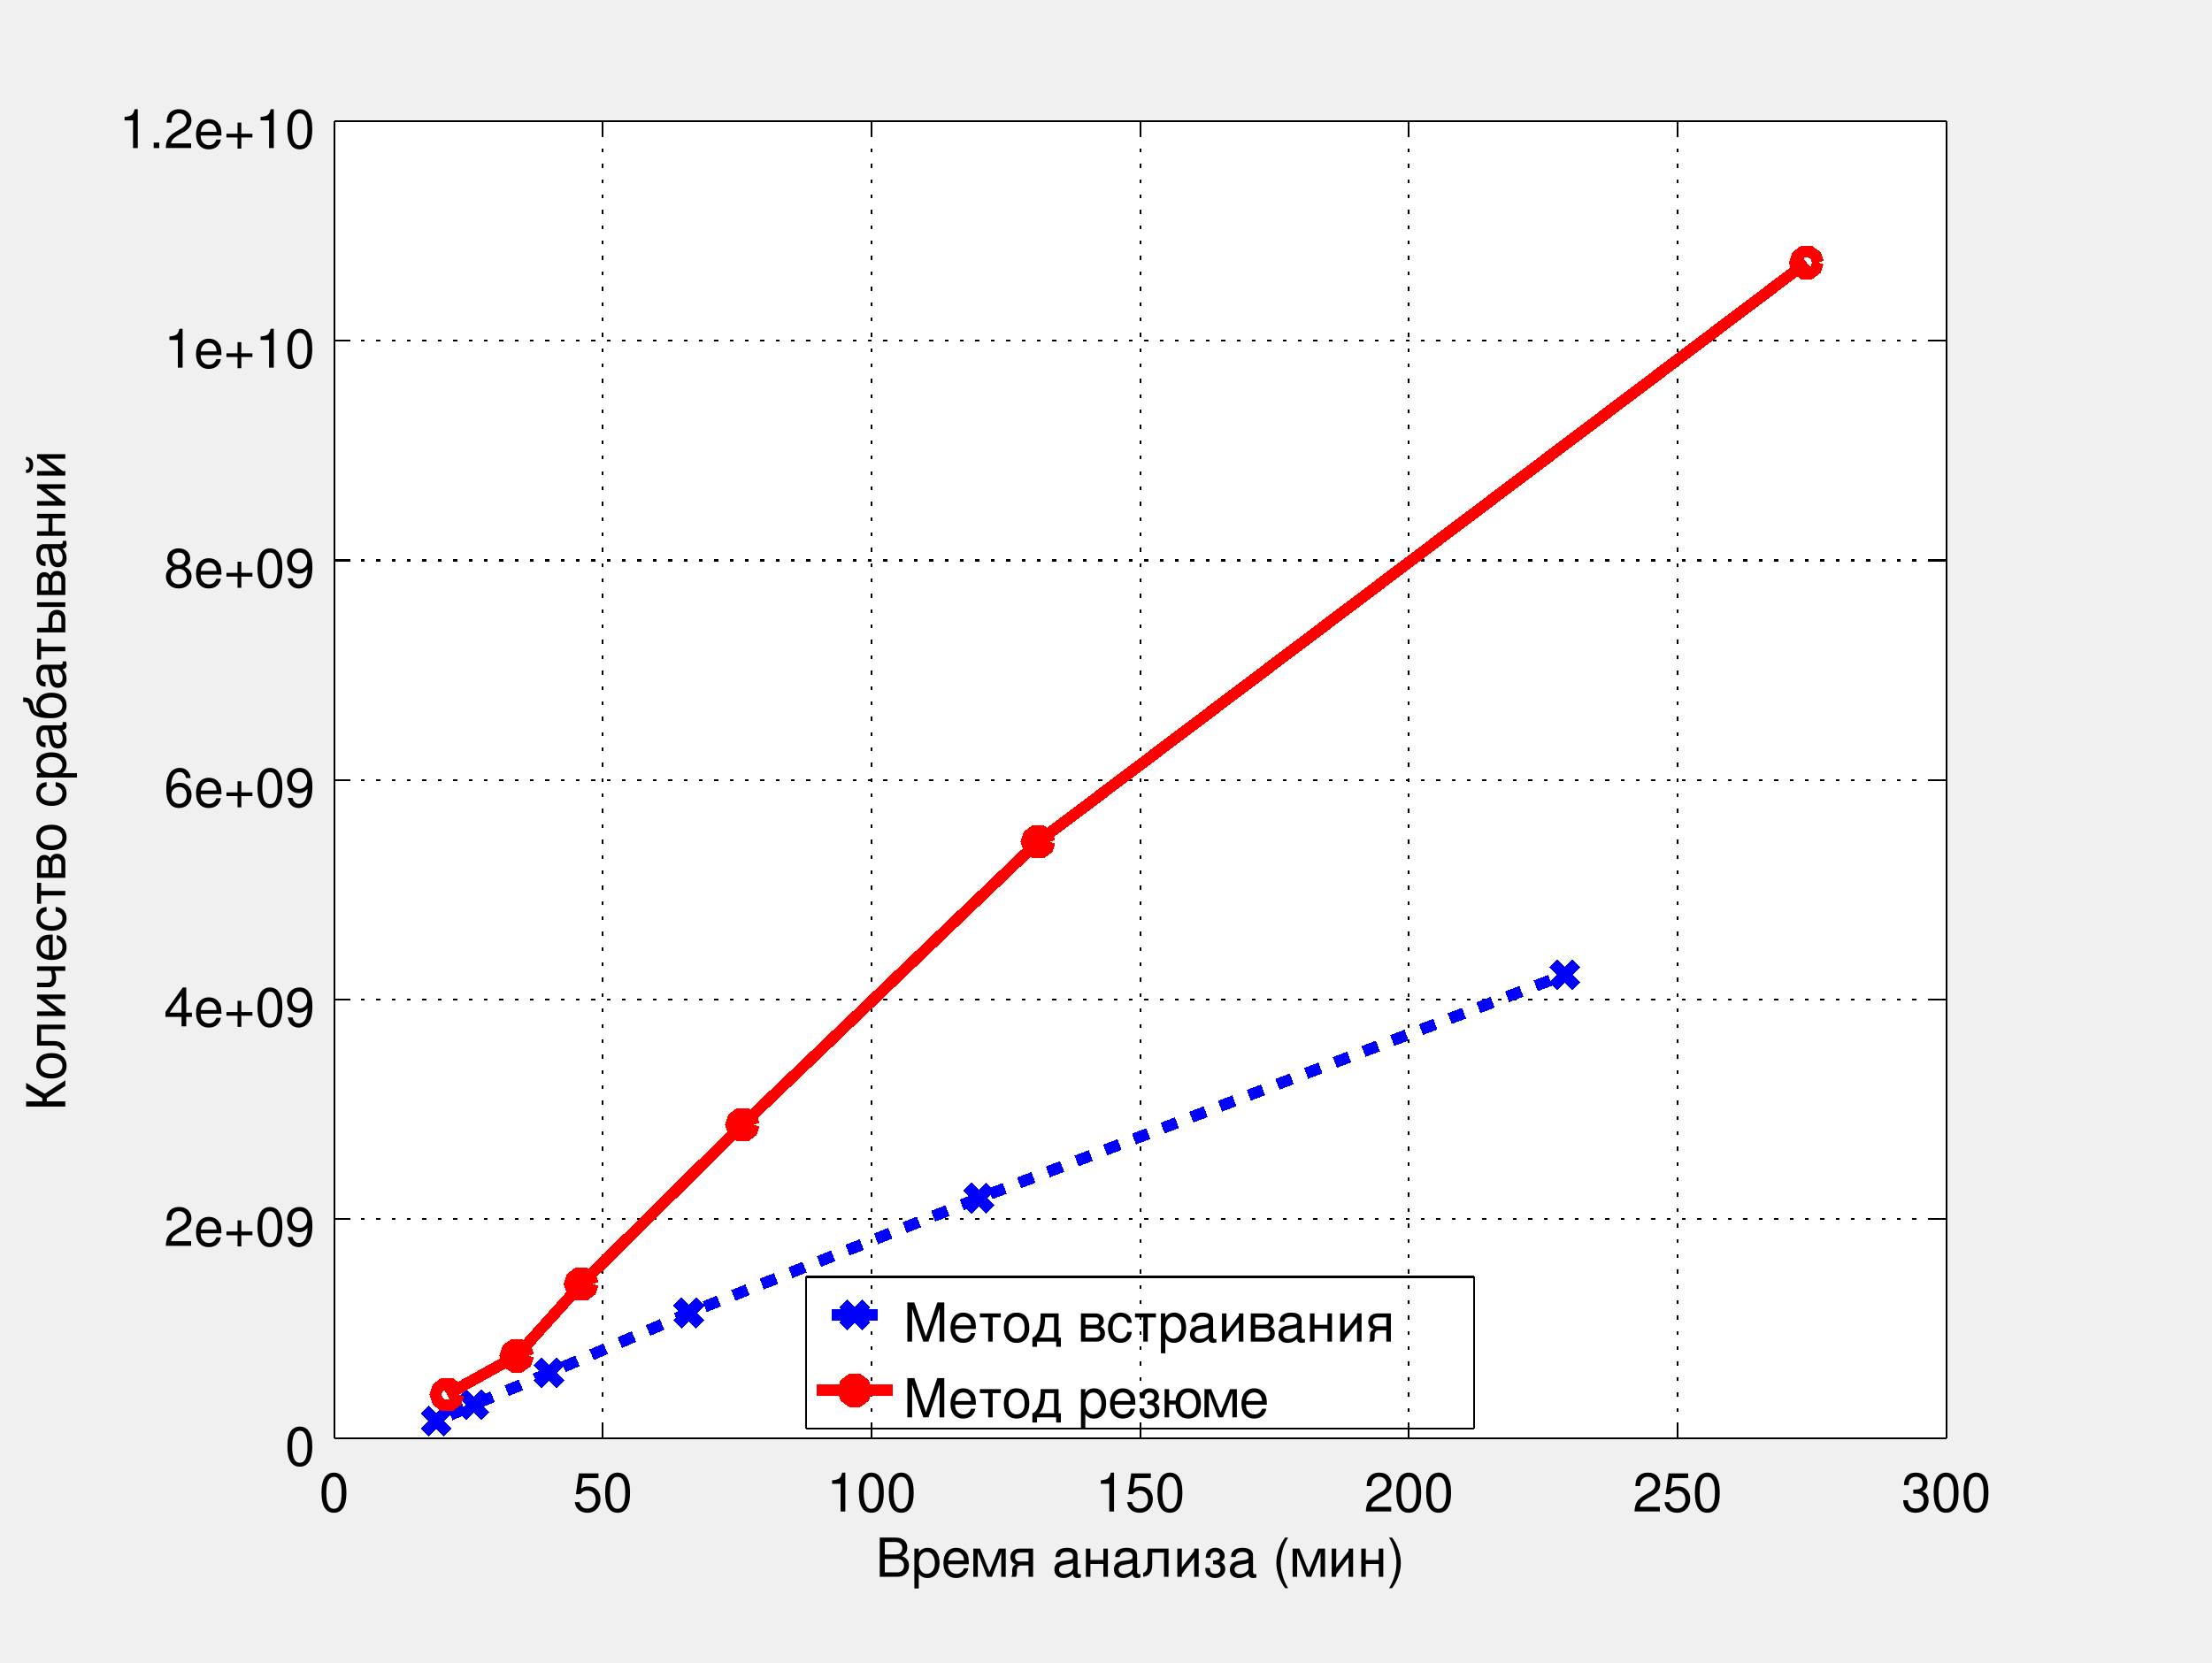
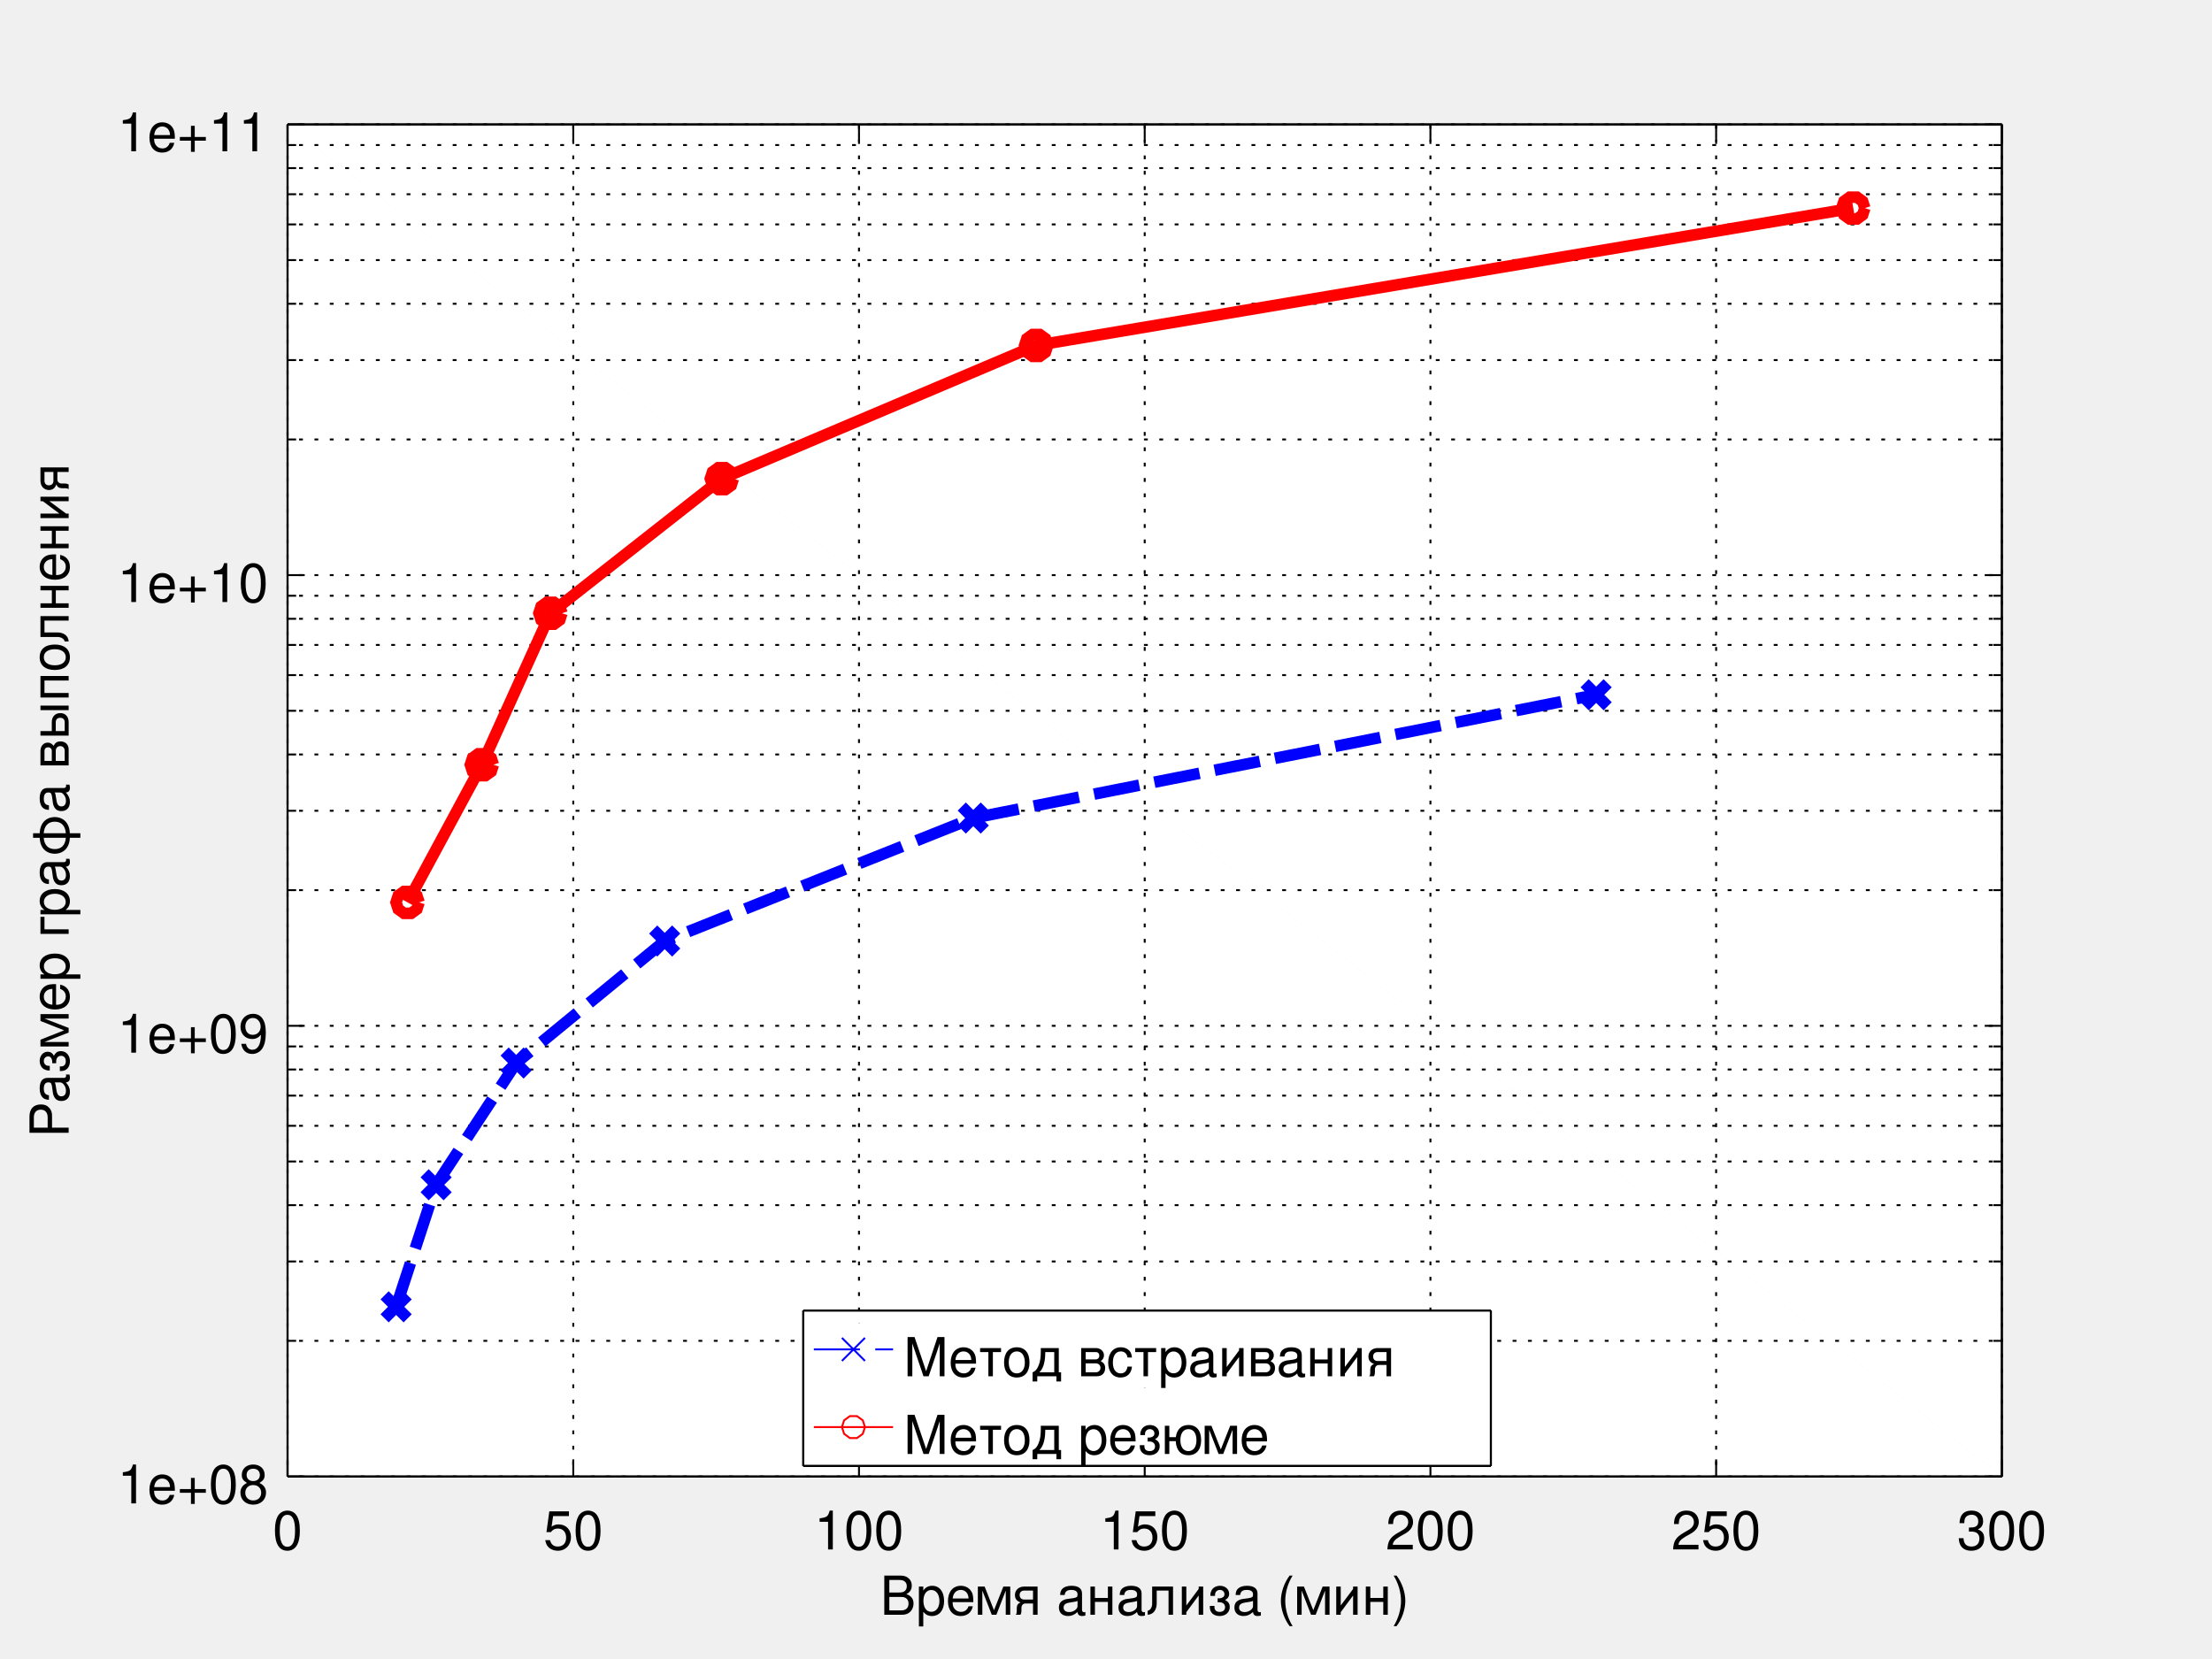
- <svg xmlns="http://www.w3.org/2000/svg" width="576px" height="433px" viewBox="0 0 576 433">
-   <defs>
- </defs>
-   <g shape-rendering="crispEdges">
-     <polygon fill="#ffffff" points="87.003,374.69 506.8,374.69 87.003,31.575" />
-     <polygon fill="#ffffff" points="506.8,374.69 506.8,31.575 87.003,31.575" />
-     <polygon fill="#ffffff" points="209.882,372.013 383.918,372.013 209.882,332.579" />
-     <polygon fill="#ffffff" points="383.918,372.013 383.918,332.579 209.882,332.579" />
-     <polyline fill="none" stroke="#000000" stroke-width="0.5" stroke-dasharray="16,0" points="87.003,374.69 506.8,374.69" />
-     <polyline fill="none" stroke="#000000" stroke-width="0.5" stroke-dasharray="16,0" points="87.003,31.575 506.8,31.575" />
-     <polyline fill="none" stroke="#000000" stroke-width="0.5" stroke-dasharray="16,0" points="87.003,374.69 87.003,31.575" />
-     <polyline fill="none" stroke="#000000" stroke-width="0.5" stroke-dasharray="16,0" points="506.8,374.69 506.8,31.575" />
-     <polyline fill="none" stroke="#000000" stroke-width="0.5" stroke-dasharray="0,3,1,3,1,3,1,3,1,0" points="87.003,374.69 87.003,31.575" />
-     <polyline fill="none" stroke="#000000" stroke-width="0.5" stroke-dasharray="0,3,1,3,1,3,1,3,1,0" points="156.969,374.69 156.969,31.575" />
-     <polyline fill="none" stroke="#000000" stroke-width="0.5" stroke-dasharray="0,3,1,3,1,3,1,3,1,0" points="226.935,374.69 226.935,31.575" />
-     <polyline fill="none" stroke="#000000" stroke-width="0.5" stroke-dasharray="0,3,1,3,1,3,1,3,1,0" points="296.901,374.69 296.901,31.575" />
-     <polyline fill="none" stroke="#000000" stroke-width="0.5" stroke-dasharray="0,3,1,3,1,3,1,3,1,0" points="366.868,374.69 366.868,31.575" />
-     <polyline fill="none" stroke="#000000" stroke-width="0.5" stroke-dasharray="0,3,1,3,1,3,1,3,1,0" points="436.834,374.69 436.834,31.575" />
-     <polyline fill="none" stroke="#000000" stroke-width="0.5" stroke-dasharray="0,3,1,3,1,3,1,3,1,0" points="506.8,374.69 506.8,31.575" />
-     <polyline fill="none" stroke="#000000" stroke-width="0.5" stroke-dasharray="16,0" points="87.003,374.69 87.003,370.491" />
-     <polyline fill="none" stroke="#000000" stroke-width="0.5" stroke-dasharray="16,0" points="87.003,31.575 87.003,35.774" />
-     <polyline fill="none" stroke="#000000" stroke-width="0.5" stroke-dasharray="16,0" points="156.969,374.69 156.969,370.491" />
-     <polyline fill="none" stroke="#000000" stroke-width="0.5" stroke-dasharray="16,0" points="156.969,31.575 156.969,35.774" />
-     <polyline fill="none" stroke="#000000" stroke-width="0.5" stroke-dasharray="16,0" points="226.935,374.69 226.935,370.491" />
-     <polyline fill="none" stroke="#000000" stroke-width="0.5" stroke-dasharray="16,0" points="226.935,31.575 226.935,35.774" />
-     <polyline fill="none" stroke="#000000" stroke-width="0.5" stroke-dasharray="16,0" points="296.901,374.69 296.901,370.491" />
-     <polyline fill="none" stroke="#000000" stroke-width="0.5" stroke-dasharray="16,0" points="296.901,31.575 296.901,35.774" />
-     <polyline fill="none" stroke="#000000" stroke-width="0.5" stroke-dasharray="16,0" points="366.868,374.69 366.868,370.491" />
-     <polyline fill="none" stroke="#000000" stroke-width="0.5" stroke-dasharray="16,0" points="366.868,31.575 366.868,35.774" />
-     <polyline fill="none" stroke="#000000" stroke-width="0.5" stroke-dasharray="16,0" points="436.834,374.69 436.834,370.491" />
-     <polyline fill="none" stroke="#000000" stroke-width="0.5" stroke-dasharray="16,0" points="436.834,31.575 436.834,35.774" />
-     <polyline fill="none" stroke="#000000" stroke-width="0.5" stroke-dasharray="16,0" points="506.8,374.69 506.8,370.491" />
-     <polyline fill="none" stroke="#000000" stroke-width="0.5" stroke-dasharray="16,0" points="506.8,31.575 506.8,35.774" />
-     <text fill="#000000" x="87.003" y="379.692" font-size="14" text-anchor="middle" baseline-shift="-14" font-family="Helvetica">0</text>
-     <text fill="#000000" x="156.969" y="379.692" font-size="14" text-anchor="middle" baseline-shift="-14" font-family="Helvetica">50</text>
-     <text fill="#000000" x="226.935" y="379.692" font-size="14" text-anchor="middle" baseline-shift="-14" font-family="Helvetica">100</text>
-     <text fill="#000000" x="296.901" y="379.692" font-size="14" text-anchor="middle" baseline-shift="-14" font-family="Helvetica">150</text>
-     <text fill="#000000" x="366.868" y="379.692" font-size="14" text-anchor="middle" baseline-shift="-14" font-family="Helvetica">200</text>
-     <text fill="#000000" x="436.834" y="379.692" font-size="14" text-anchor="middle" baseline-shift="-14" font-family="Helvetica">250</text>
-     <text fill="#000000" x="506.8" y="379.692" font-size="14" text-anchor="middle" baseline-shift="-14" font-family="Helvetica">300</text>
-     <polyline fill="none" stroke="#000000" stroke-width="0.5" stroke-dasharray="0,3,1,3,1,3,1,3,1,0" points="87.003,374.69 506.8,374.69" />
-     <polyline fill="none" stroke="#000000" stroke-width="0.5" stroke-dasharray="0,3,1,3,1,3,1,3,1,0" points="87.003,317.504 506.8,317.504" />
-     <polyline fill="none" stroke="#000000" stroke-width="0.5" stroke-dasharray="0,3,1,3,1,3,1,3,1,0" points="87.003,260.318 506.8,260.318" />
-     <polyline fill="none" stroke="#000000" stroke-width="0.5" stroke-dasharray="0,3,1,3,1,3,1,3,1,0" points="87.003,203.132 506.8,203.132" />
-     <polyline fill="none" stroke="#000000" stroke-width="0.5" stroke-dasharray="0,3,1,3,1,3,1,3,1,0" points="87.003,145.947 506.8,145.947" />
-     <polyline fill="none" stroke="#000000" stroke-width="0.5" stroke-dasharray="0,3,1,3,1,3,1,3,1,0" points="87.003,88.761 506.8,88.761" />
-     <polyline fill="none" stroke="#000000" stroke-width="0.5" stroke-dasharray="0,3,1,3,1,3,1,3,1,0" points="87.003,31.575 506.8,31.575" />
-     <polyline fill="none" stroke="#000000" stroke-width="0.5" stroke-dasharray="16,0" points="87.003,374.69 91.199,374.69" />
-     <polyline fill="none" stroke="#000000" stroke-width="0.5" stroke-dasharray="16,0" points="506.8,374.69 502.604,374.69" />
-     <polyline fill="none" stroke="#000000" stroke-width="0.5" stroke-dasharray="16,0" points="87.003,317.504 91.199,317.504" />
-     <polyline fill="none" stroke="#000000" stroke-width="0.5" stroke-dasharray="16,0" points="506.8,317.504 502.604,317.504" />
-     <polyline fill="none" stroke="#000000" stroke-width="0.5" stroke-dasharray="16,0" points="87.003,260.318 91.199,260.318" />
-     <polyline fill="none" stroke="#000000" stroke-width="0.5" stroke-dasharray="16,0" points="506.8,260.318 502.604,260.318" />
-     <polyline fill="none" stroke="#000000" stroke-width="0.5" stroke-dasharray="16,0" points="87.003,203.132 91.199,203.132" />
-     <polyline fill="none" stroke="#000000" stroke-width="0.5" stroke-dasharray="16,0" points="506.8,203.132 502.604,203.132" />
-     <polyline fill="none" stroke="#000000" stroke-width="0.5" stroke-dasharray="16,0" points="87.003,145.947 91.199,145.947" />
-     <polyline fill="none" stroke="#000000" stroke-width="0.5" stroke-dasharray="16,0" points="506.8,145.947 502.604,145.947" />
-     <polyline fill="none" stroke="#000000" stroke-width="0.5" stroke-dasharray="16,0" points="87.003,88.761 91.199,88.761" />
-     <polyline fill="none" stroke="#000000" stroke-width="0.5" stroke-dasharray="16,0" points="506.8,88.761 502.604,88.761" />
-     <polyline fill="none" stroke="#000000" stroke-width="0.5" stroke-dasharray="16,0" points="87.003,31.575 91.199,31.575" />
-     <polyline fill="none" stroke="#000000" stroke-width="0.5" stroke-dasharray="16,0" points="506.8,31.575 502.604,31.575" />
-     <text fill="#000000" x="82.005" y="374.69" font-size="14" text-anchor="end" baseline-shift="-7" font-family="Helvetica">0</text>
-     <text fill="#000000" x="82.005" y="317.504" font-size="14" text-anchor="end" baseline-shift="-7" font-family="Helvetica">2e+09</text>
-     <text fill="#000000" x="82.005" y="260.318" font-size="14" text-anchor="end" baseline-shift="-7" font-family="Helvetica">4e+09</text>
-     <text fill="#000000" x="82.005" y="203.132" font-size="14" text-anchor="end" baseline-shift="-7" font-family="Helvetica">6e+09</text>
-     <text fill="#000000" x="82.005" y="145.947" font-size="14" text-anchor="end" baseline-shift="-7" font-family="Helvetica">8e+09</text>
-     <text fill="#000000" x="82.005" y="88.761" font-size="14" text-anchor="end" baseline-shift="-7" font-family="Helvetica">1e+10</text>
-     <text fill="#000000" x="82.005" y="31.575" font-size="14" text-anchor="end" baseline-shift="-7" font-family="Helvetica">1.2e+10</text>
-     <text fill="#000000" x="296.901" y="396.692" font-size="14" text-anchor="middle" baseline-shift="-14" font-family="Helvetica">Время анализа (мин)</text>
-     <text fill="#000000" x="17.005" y="203.132" font-size="14" transform="rotate(-90, 17.005, 203.132)" text-anchor="middle" baseline-shift="0" font-family="Helvetica">Количество срабатываний</text>
-     <polyline fill="none" stroke="#0000ff" stroke-width="3" stroke-dasharray="0,4,4,4,4,0" points="113.59,370.168 123.385,365.846 142.976,357.631 179.358,341.992 254.922,312.081 407.448,253.902" />
-     <polyline fill="none" stroke="#0000ff" stroke-width="3" points="110.59,367.168 116.59,373.168" />
-     <polyline fill="none" stroke="#0000ff" stroke-width="3" points="110.59,373.168 116.59,367.168" />
-     <polyline fill="none" stroke="#0000ff" stroke-width="3" points="120.385,362.846 126.385,368.846" />
-     <polyline fill="none" stroke="#0000ff" stroke-width="3" points="120.385,368.846 126.385,362.846" />
-     <polyline fill="none" stroke="#0000ff" stroke-width="3" points="139.976,354.631 145.976,360.631" />
-     <polyline fill="none" stroke="#0000ff" stroke-width="3" points="139.976,360.631 145.976,354.631" />
-     <polyline fill="none" stroke="#0000ff" stroke-width="3" points="176.358,338.992 182.358,344.992" />
-     <polyline fill="none" stroke="#0000ff" stroke-width="3" points="176.358,344.992 182.358,338.992" />
-     <polyline fill="none" stroke="#0000ff" stroke-width="3" points="251.922,309.081 257.922,315.081" />
-     <polyline fill="none" stroke="#0000ff" stroke-width="3" points="251.922,315.081 257.922,309.081" />
-     <polyline fill="none" stroke="#0000ff" stroke-width="3" points="404.448,250.902 410.448,256.902" />
-     <polyline fill="none" stroke="#0000ff" stroke-width="3" points="404.448,256.902 410.448,250.902" />
-     <polyline fill="none" stroke="#ff0000" stroke-width="3" points="116.388,363.222 134.58,353.118 151.372,334.448 193.351,292.961 270.314,219.249 470.418,68.378" />
-     <polyline fill="none" stroke="#ff0000" stroke-width="3" points="119.388,363.222 118.815,364.985 117.315,366.075 115.461,366.075 113.961,364.985 113.388,363.222 113.961,361.458 115.461,360.369 117.315,360.369 118.815,361.458 119.388,363.222" />
-     <polyline fill="none" stroke="#ff0000" stroke-width="3" points="137.58,353.118 137.007,354.881 135.507,355.971 133.653,355.971 132.153,354.881 131.58,353.118 132.153,351.355 133.653,350.265 135.507,350.265 137.007,351.355 137.58,353.118" />
-     <polyline fill="none" stroke="#ff0000" stroke-width="3" points="154.372,334.448 153.799,336.212 152.299,337.302 150.444,337.302 148.944,336.212 148.372,334.448 148.944,332.685 150.444,331.595 152.299,331.595 153.799,332.685 154.372,334.448" />
-     <polyline fill="none" stroke="#ff0000" stroke-width="3" points="196.351,292.961 195.778,294.725 194.278,295.814 192.424,295.814 190.924,294.725 190.351,292.961 190.924,291.198 192.424,290.108 194.278,290.108 195.778,291.198 196.351,292.961" />
-     <polyline fill="none" stroke="#ff0000" stroke-width="3" points="273.314,219.249 272.741,221.012 271.241,222.102 269.387,222.102 267.887,221.012 267.314,219.249 267.887,217.485 269.387,216.396 271.241,216.396 272.741,217.485 273.314,219.249" />
-     <polyline fill="none" stroke="#ff0000" stroke-width="3" points="473.418,68.378 472.845,70.141 471.345,71.231 469.491,71.231 467.991,70.141 467.418,68.378 467.991,66.615 469.491,65.525 471.345,65.525 472.845,66.615 473.418,68.378" />
-     <polyline fill="none" stroke="#000000" stroke-width="0.5" stroke-dasharray="16,0" points="209.882,372.013 383.918,372.013" />
-     <polyline fill="none" stroke="#000000" stroke-width="0.5" stroke-dasharray="16,0" points="209.882,332.579 383.918,332.579" />
-     <polyline fill="none" stroke="#000000" stroke-width="0.5" stroke-dasharray="16,0" points="209.882,372.013 209.882,332.579" />
-     <polyline fill="none" stroke="#000000" stroke-width="0.5" stroke-dasharray="16,0" points="383.918,372.013 383.918,332.579" />
-     <text fill="#000000" x="235.248" y="342.438" font-size="14" text-anchor="start" baseline-shift="-7" font-family="Helvetica">Метод встраивания</text>
-     <text fill="#000000" x="235.248" y="362.155" font-size="14" text-anchor="start" baseline-shift="-7" font-family="Helvetica">Метод резюме</text>
-     <polyline fill="none" stroke="#0000ff" stroke-width="3" stroke-dasharray="0,4,4,4,4,0" points="212.552,342.438 232.578,342.438" />
-     <polyline fill="none" stroke="#0000ff" stroke-width="3" points="219.565,339.438 225.565,345.438" />
-     <polyline fill="none" stroke="#0000ff" stroke-width="3" points="219.565,345.438 225.565,339.438" />
-     <polyline fill="none" stroke="#ff0000" stroke-width="3" points="212.552,362.155 232.578,362.155" />
-     <polyline fill="none" stroke="#ff0000" stroke-width="3" points="225.565,362.155 224.992,363.918 223.492,365.008 221.638,365.008 220.138,363.918 219.565,362.155 220.138,360.392 221.638,359.302 223.492,359.302 224.992,360.392 225.565,362.155" />
-   </g>
+ <svg xmlns="http://www.w3.org/2000/svg" width="576px" height="432px" viewBox="0 0 576 432" id="svg2" version="1.1">
+   <defs id="defs8" />
+   <polygon style="fill:#ffffff" id="polygon12" points="521.28,384.48 521.28,384.48 521.28,32.4 " />
+   <polygon style="fill:#ffffff" id="polygon14" points="521.28,384.48 521.28,32.4 521.28,32.4 " />
+   <polygon style="fill:#ffffff" id="polygon16" points="74.88,32.4 74.88,32.4 521.28,32.4 " />
+   <polygon style="fill:#ffffff" id="polygon18" points="74.88,32.4 521.28,32.4 521.28,32.4 " />
+   <polygon style="fill:#ffffff" id="polygon20" points="74.88,32.4 74.88,384.48 521.28,384.48 " />
+   <polygon style="fill:#ffffff" id="polygon22" points="74.88,32.4 521.28,384.48 521.28,32.4 " />
+   <polyline style="fill:none;stroke:#000000;stroke-width:0.5;stroke-dasharray:16, 0" id="polyline24" points="74.88,384.48 521.28,384.48" />
+   <polyline style="fill:none;stroke:#000000;stroke-width:0.5;stroke-dasharray:16, 0" id="polyline26" points="74.88,32.4 521.28,32.4" />
+   <polyline style="fill:none;stroke:#000000;stroke-width:0.5;stroke-dasharray:16, 0" id="polyline28" points="74.88,32.4 521.28,32.4" />
+   <polyline style="fill:none;stroke:#000000;stroke-width:0.5;stroke-dasharray:16, 0" id="polyline30" points="74.88,384.48 521.28,384.48" />
+   <polyline style="fill:none;stroke:#000000;stroke-width:0.5;stroke-dasharray:16, 0" id="polyline32" points="74.88,384.48 74.88,32.4" />
+   <polyline style="fill:none;stroke:#000000;stroke-width:0.5;stroke-dasharray:16, 0" id="polyline34" points="521.28,384.48 521.28,32.4" />
+   <polyline style="fill:none;stroke:#000000;stroke-width:0.5;stroke-dasharray:16, 0" id="polyline36" points="521.28,384.48 521.28,32.4" />
+   <polyline style="fill:none;stroke:#000000;stroke-width:0.5;stroke-dasharray:16, 0" id="polyline38" points="74.88,384.48 74.88,32.4 74.88,32.4" />
+   <polyline style="fill:none;stroke:#000000;stroke-width:0.5;stroke-dasharray:16, 0" id="polyline40" points="521.28,32.4 521.28,32.4" />
+   <polyline style="fill:none;stroke:#000000;stroke-width:0.5;stroke-dasharray:16, 0" id="polyline42" points="521.28,384.48 521.28,384.48" />
+   <polyline style="fill:none;stroke:#000000;stroke-width:0.5;stroke-dasharray:16, 0" id="polyline44" points="74.88,384.48 74.88,384.48" />
+   <polyline style="fill:none;stroke:#000000;stroke-width:0.5;stroke-dasharray:0, 3, 1, 3, 1, 3, 1, 3, 1, 0" id="polyline46" points="74.88,384.48 74.88,32.4" />
+   <polyline style="fill:none;stroke:#000000;stroke-width:0.5;stroke-dasharray:0, 3, 1, 3, 1, 3, 1, 3, 1, 0" id="polyline48" points="149.28,384.48 149.28,32.4" />
+   <polyline style="fill:none;stroke:#000000;stroke-width:0.5;stroke-dasharray:0, 3, 1, 3, 1, 3, 1, 3, 1, 0" id="polyline50" points="223.68,384.48 223.68,32.4" />
+   <polyline style="fill:none;stroke:#000000;stroke-width:0.5;stroke-dasharray:0, 3, 1, 3, 1, 3, 1, 3, 1, 0" id="polyline52" points="298.08,384.48 298.08,32.4" />
+   <polyline style="fill:none;stroke:#000000;stroke-width:0.5;stroke-dasharray:0, 3, 1, 3, 1, 3, 1, 3, 1, 0" id="polyline54" points="372.48,384.48 372.48,32.4" />
+   <polyline style="fill:none;stroke:#000000;stroke-width:0.5;stroke-dasharray:0, 3, 1, 3, 1, 3, 1, 3, 1, 0" id="polyline56" points="446.88,384.48 446.88,32.4" />
+   <polyline style="fill:none;stroke:#000000;stroke-width:0.5;stroke-dasharray:0, 3, 1, 3, 1, 3, 1, 3, 1, 0" id="polyline58" points="521.28,384.48 521.28,32.4" />
+   <polyline style="fill:none;stroke:#000000;stroke-width:0.5;stroke-dasharray:16, 0" id="polyline60" points="74.88,384.48 74.88,380.015" />
+   <polyline style="fill:none;stroke:#000000;stroke-width:0.5;stroke-dasharray:16, 0" id="polyline62" points="74.88,32.4 74.88,36.865" />
+   <polyline style="fill:none;stroke:#000000;stroke-width:0.5;stroke-dasharray:16, 0" id="polyline64" points="149.28,384.48 149.28,380.015" />
+   <polyline style="fill:none;stroke:#000000;stroke-width:0.5;stroke-dasharray:16, 0" id="polyline66" points="149.28,32.4 149.28,36.865" />
+   <polyline style="fill:none;stroke:#000000;stroke-width:0.5;stroke-dasharray:16, 0" id="polyline68" points="223.68,384.48 223.68,380.015" />
+   <polyline style="fill:none;stroke:#000000;stroke-width:0.5;stroke-dasharray:16, 0" id="polyline70" points="223.68,32.4 223.68,36.865" />
+   <polyline style="fill:none;stroke:#000000;stroke-width:0.5;stroke-dasharray:16, 0" id="polyline72" points="298.08,384.48 298.08,380.015" />
+   <polyline style="fill:none;stroke:#000000;stroke-width:0.5;stroke-dasharray:16, 0" id="polyline74" points="298.08,32.4 298.08,36.865" />
+   <polyline style="fill:none;stroke:#000000;stroke-width:0.5;stroke-dasharray:16, 0" id="polyline76" points="372.48,384.48 372.48,380.015" />
+   <polyline style="fill:none;stroke:#000000;stroke-width:0.5;stroke-dasharray:16, 0" id="polyline78" points="372.48,32.4 372.48,36.865" />
+   <polyline style="fill:none;stroke:#000000;stroke-width:0.5;stroke-dasharray:16, 0" id="polyline80" points="446.88,384.48 446.88,380.015" />
+   <polyline style="fill:none;stroke:#000000;stroke-width:0.5;stroke-dasharray:16, 0" id="polyline82" points="446.88,32.4 446.88,36.865" />
+   <polyline style="fill:none;stroke:#000000;stroke-width:0.5;stroke-dasharray:16, 0" id="polyline84" points="521.28,384.48 521.28,380.015" />
+   <polyline style="fill:none;stroke:#000000;stroke-width:0.5;stroke-dasharray:16, 0" id="polyline86" points="521.28,32.4 521.28,36.865" />
+   <text style="font-size:14px;text-anchor:middle;baseline-shift:-14px;fill:#000000;font-family:Helvetica" id="text88" baseline-shift="-14" font-size="14" y="389.481" x="74.88">0</text>
+   <text style="font-size:14px;text-anchor:middle;baseline-shift:-14px;fill:#000000;font-family:Helvetica" id="text90" baseline-shift="-14" font-size="14" y="389.481" x="149.28">50</text>
+   <text style="font-size:14px;text-anchor:middle;baseline-shift:-14px;fill:#000000;font-family:Helvetica" id="text92" baseline-shift="-14" font-size="14" y="389.481" x="223.68">100</text>
+   <text style="font-size:14px;text-anchor:middle;baseline-shift:-14px;fill:#000000;font-family:Helvetica" id="text94" baseline-shift="-14" font-size="14" y="389.481" x="298.08">150</text>
+   <text style="font-size:14px;text-anchor:middle;baseline-shift:-14px;fill:#000000;font-family:Helvetica" id="text96" baseline-shift="-14" font-size="14" y="389.481" x="372.48">200</text>
+   <text style="font-size:14px;text-anchor:middle;baseline-shift:-14px;fill:#000000;font-family:Helvetica" id="text98" baseline-shift="-14" font-size="14" y="389.481" x="446.88">250</text>
+   <text style="font-size:14px;text-anchor:middle;baseline-shift:-14px;fill:#000000;font-family:Helvetica" id="text100" baseline-shift="-14" font-size="14" y="389.481" x="521.28">300</text>
+   <polyline style="fill:none;stroke:#000000;stroke-width:0.5;stroke-dasharray:0, 3, 1, 3, 1, 3, 1, 3, 1, 0" id="polyline102" points="74.88,384.48 521.28,384.48" />
+   <polyline style="fill:none;stroke:#000000;stroke-width:0.5;stroke-dasharray:0, 3, 1, 3, 1, 3, 1, 3, 1, 0" id="polyline104" points="74.88,267.12 521.28,267.12" />
+   <polyline style="fill:none;stroke:#000000;stroke-width:0.5;stroke-dasharray:0, 3, 1, 3, 1, 3, 1, 3, 1, 0" id="polyline106" points="74.88,149.76 521.28,149.76" />
+   <polyline style="fill:none;stroke:#000000;stroke-width:0.5;stroke-dasharray:0, 3, 1, 3, 1, 3, 1, 3, 1, 0" id="polyline108" points="74.88,32.4 521.28,32.4" />
+   <polyline style="fill:none;stroke:#000000;stroke-width:0.5;stroke-dasharray:16, 0" id="polyline110" points="74.88,384.48 79.348,384.48" />
+   <polyline style="fill:none;stroke:#000000;stroke-width:0.5;stroke-dasharray:16, 0" id="polyline112" points="521.28,384.48 516.812,384.48" />
+   <polyline style="fill:none;stroke:#000000;stroke-width:0.5;stroke-dasharray:16, 0" id="polyline114" points="74.88,267.12 79.348,267.12" />
+   <polyline style="fill:none;stroke:#000000;stroke-width:0.5;stroke-dasharray:16, 0" id="polyline116" points="521.28,267.12 516.812,267.12" />
+   <polyline style="fill:none;stroke:#000000;stroke-width:0.5;stroke-dasharray:16, 0" id="polyline118" points="74.88,149.76 79.348,149.76" />
+   <polyline style="fill:none;stroke:#000000;stroke-width:0.5;stroke-dasharray:16, 0" id="polyline120" points="521.28,149.76 516.812,149.76" />
+   <polyline style="fill:none;stroke:#000000;stroke-width:0.5;stroke-dasharray:16, 0" id="polyline122" points="74.88,32.4 79.348,32.4" />
+   <polyline style="fill:none;stroke:#000000;stroke-width:0.5;stroke-dasharray:16, 0" id="polyline124" points="521.28,32.4 516.812,32.4" />
+   <text style="font-size:14px;text-anchor:end;baseline-shift:-7px;fill:#000000;font-family:Helvetica" id="text126" baseline-shift="-7" font-size="14" y="384.48" x="69.876">1e+08</text>
+   <text style="font-size:14px;text-anchor:end;baseline-shift:-7px;fill:#000000;font-family:Helvetica" id="text128" baseline-shift="-7" font-size="14" y="267.12" x="69.876">1e+09</text>
+   <text style="font-size:14px;text-anchor:end;baseline-shift:-7px;fill:#000000;font-family:Helvetica" id="text130" baseline-shift="-7" font-size="14" y="149.76" x="69.876">1e+10</text>
+   <text style="font-size:14px;text-anchor:end;baseline-shift:-7px;fill:#000000;font-family:Helvetica" id="text132" baseline-shift="-7" font-size="14" y="32.4" x="69.876">1e+11</text>
+   <polyline style="fill:none;stroke:#000000;stroke-width:0.5;stroke-dasharray:0, 3, 1, 3, 1, 3, 1, 3, 1, 0" id="polyline134" points="74.88,349.151 521.28,349.151" />
+   <polyline style="fill:none;stroke:#000000;stroke-width:0.5;stroke-dasharray:0, 3, 1, 3, 1, 3, 1, 3, 1, 0" id="polyline136" points="74.88,328.485 521.28,328.485" />
+   <polyline style="fill:none;stroke:#000000;stroke-width:0.5;stroke-dasharray:0, 3, 1, 3, 1, 3, 1, 3, 1, 0" id="polyline138" points="74.88,313.822 521.28,313.822" />
+   <polyline style="fill:none;stroke:#000000;stroke-width:0.5;stroke-dasharray:0, 3, 1, 3, 1, 3, 1, 3, 1, 0" id="polyline140" points="74.88,302.449 521.28,302.449" />
+   <polyline style="fill:none;stroke:#000000;stroke-width:0.5;stroke-dasharray:0, 3, 1, 3, 1, 3, 1, 3, 1, 0" id="polyline142" points="74.88,293.156 521.28,293.156" />
+   <polyline style="fill:none;stroke:#000000;stroke-width:0.5;stroke-dasharray:0, 3, 1, 3, 1, 3, 1, 3, 1, 0" id="polyline144" points="74.88,285.299 521.28,285.299" />
+   <polyline style="fill:none;stroke:#000000;stroke-width:0.5;stroke-dasharray:0, 3, 1, 3, 1, 3, 1, 3, 1, 0" id="polyline146" points="74.88,278.493 521.28,278.493" />
+   <polyline style="fill:none;stroke:#000000;stroke-width:0.5;stroke-dasharray:0, 3, 1, 3, 1, 3, 1, 3, 1, 0" id="polyline148" points="74.88,272.49 521.28,272.49" />
+   <polyline style="fill:none;stroke:#000000;stroke-width:0.5;stroke-dasharray:0, 3, 1, 3, 1, 3, 1, 3, 1, 0" id="polyline150" points="74.88,231.791 521.28,231.791" />
+   <polyline style="fill:none;stroke:#000000;stroke-width:0.5;stroke-dasharray:0, 3, 1, 3, 1, 3, 1, 3, 1, 0" id="polyline152" points="74.88,211.125 521.28,211.125" />
+   <polyline style="fill:none;stroke:#000000;stroke-width:0.5;stroke-dasharray:0, 3, 1, 3, 1, 3, 1, 3, 1, 0" id="polyline154" points="74.88,196.462 521.28,196.462" />
+   <polyline style="fill:none;stroke:#000000;stroke-width:0.5;stroke-dasharray:0, 3, 1, 3, 1, 3, 1, 3, 1, 0" id="polyline156" points="74.88,185.089 521.28,185.089" />
+   <polyline style="fill:none;stroke:#000000;stroke-width:0.5;stroke-dasharray:0, 3, 1, 3, 1, 3, 1, 3, 1, 0" id="polyline158" points="74.88,175.796 521.28,175.796" />
+   <polyline style="fill:none;stroke:#000000;stroke-width:0.5;stroke-dasharray:0, 3, 1, 3, 1, 3, 1, 3, 1, 0" id="polyline160" points="74.88,167.939 521.28,167.939" />
+   <polyline style="fill:none;stroke:#000000;stroke-width:0.5;stroke-dasharray:0, 3, 1, 3, 1, 3, 1, 3, 1, 0" id="polyline162" points="74.88,161.133 521.28,161.133" />
+   <polyline style="fill:none;stroke:#000000;stroke-width:0.5;stroke-dasharray:0, 3, 1, 3, 1, 3, 1, 3, 1, 0" id="polyline164" points="74.88,155.13 521.28,155.13" />
+   <polyline style="fill:none;stroke:#000000;stroke-width:0.5;stroke-dasharray:0, 3, 1, 3, 1, 3, 1, 3, 1, 0" id="polyline166" points="74.88,114.431 521.28,114.431" />
+   <polyline style="fill:none;stroke:#000000;stroke-width:0.5;stroke-dasharray:0, 3, 1, 3, 1, 3, 1, 3, 1, 0" id="polyline168" points="74.88,93.765 521.28,93.765" />
+   <polyline style="fill:none;stroke:#000000;stroke-width:0.5;stroke-dasharray:0, 3, 1, 3, 1, 3, 1, 3, 1, 0" id="polyline170" points="74.88,79.102 521.28,79.102" />
+   <polyline style="fill:none;stroke:#000000;stroke-width:0.5;stroke-dasharray:0, 3, 1, 3, 1, 3, 1, 3, 1, 0" id="polyline172" points="74.88,67.729 521.28,67.729" />
+   <polyline style="fill:none;stroke:#000000;stroke-width:0.5;stroke-dasharray:0, 3, 1, 3, 1, 3, 1, 3, 1, 0" id="polyline174" points="74.88,58.436 521.28,58.436" />
+   <polyline style="fill:none;stroke:#000000;stroke-width:0.5;stroke-dasharray:0, 3, 1, 3, 1, 3, 1, 3, 1, 0" id="polyline176" points="74.88,50.579 521.28,50.579" />
+   <polyline style="fill:none;stroke:#000000;stroke-width:0.5;stroke-dasharray:0, 3, 1, 3, 1, 3, 1, 3, 1, 0" id="polyline178" points="74.88,43.773 521.28,43.773" />
+   <polyline style="fill:none;stroke:#000000;stroke-width:0.5;stroke-dasharray:0, 3, 1, 3, 1, 3, 1, 3, 1, 0" id="polyline180" points="74.88,37.77 521.28,37.77" />
+   <polyline style="fill:none;stroke:#000000;stroke-width:0.5;stroke-dasharray:16, 0" id="polyline182" points="74.88,349.151 77.114,349.151" />
+   <polyline style="fill:none;stroke:#000000;stroke-width:0.5;stroke-dasharray:16, 0" id="polyline184" points="521.28,349.151 519.046,349.151" />
+   <polyline style="fill:none;stroke:#000000;stroke-width:0.5;stroke-dasharray:16, 0" id="polyline186" points="74.88,328.485 77.114,328.485" />
+   <polyline style="fill:none;stroke:#000000;stroke-width:0.5;stroke-dasharray:16, 0" id="polyline188" points="521.28,328.485 519.046,328.485" />
+   <polyline style="fill:none;stroke:#000000;stroke-width:0.5;stroke-dasharray:16, 0" id="polyline190" points="74.88,313.822 77.114,313.822" />
+   <polyline style="fill:none;stroke:#000000;stroke-width:0.5;stroke-dasharray:16, 0" id="polyline192" points="521.28,313.822 519.046,313.822" />
+   <polyline style="fill:none;stroke:#000000;stroke-width:0.5;stroke-dasharray:16, 0" id="polyline194" points="74.88,302.449 77.114,302.449" />
+   <polyline style="fill:none;stroke:#000000;stroke-width:0.5;stroke-dasharray:16, 0" id="polyline196" points="521.28,302.449 519.046,302.449" />
+   <polyline style="fill:none;stroke:#000000;stroke-width:0.5;stroke-dasharray:16, 0" id="polyline198" points="74.88,293.156 77.114,293.156" />
+   <polyline style="fill:none;stroke:#000000;stroke-width:0.5;stroke-dasharray:16, 0" id="polyline200" points="521.28,293.156 519.046,293.156" />
+   <polyline style="fill:none;stroke:#000000;stroke-width:0.5;stroke-dasharray:16, 0" id="polyline202" points="74.88,285.299 77.114,285.299" />
+   <polyline style="fill:none;stroke:#000000;stroke-width:0.5;stroke-dasharray:16, 0" id="polyline204" points="521.28,285.299 519.046,285.299" />
+   <polyline style="fill:none;stroke:#000000;stroke-width:0.5;stroke-dasharray:16, 0" id="polyline206" points="74.88,278.493 77.114,278.493" />
+   <polyline style="fill:none;stroke:#000000;stroke-width:0.5;stroke-dasharray:16, 0" id="polyline208" points="521.28,278.493 519.046,278.493" />
+   <polyline style="fill:none;stroke:#000000;stroke-width:0.5;stroke-dasharray:16, 0" id="polyline210" points="74.88,272.49 77.114,272.49" />
+   <polyline style="fill:none;stroke:#000000;stroke-width:0.5;stroke-dasharray:16, 0" id="polyline212" points="521.28,272.49 519.046,272.49" />
+   <polyline style="fill:none;stroke:#000000;stroke-width:0.5;stroke-dasharray:16, 0" id="polyline214" points="74.88,231.791 77.114,231.791" />
+   <polyline style="fill:none;stroke:#000000;stroke-width:0.5;stroke-dasharray:16, 0" id="polyline216" points="521.28,231.791 519.046,231.791" />
+   <polyline style="fill:none;stroke:#000000;stroke-width:0.5;stroke-dasharray:16, 0" id="polyline218" points="74.88,211.125 77.114,211.125" />
+   <polyline style="fill:none;stroke:#000000;stroke-width:0.5;stroke-dasharray:16, 0" id="polyline220" points="521.28,211.125 519.046,211.125" />
+   <polyline style="fill:none;stroke:#000000;stroke-width:0.5;stroke-dasharray:16, 0" id="polyline222" points="74.88,196.462 77.114,196.462" />
+   <polyline style="fill:none;stroke:#000000;stroke-width:0.5;stroke-dasharray:16, 0" id="polyline224" points="521.28,196.462 519.046,196.462" />
+   <polyline style="fill:none;stroke:#000000;stroke-width:0.5;stroke-dasharray:16, 0" id="polyline226" points="74.88,185.089 77.114,185.089" />
+   <polyline style="fill:none;stroke:#000000;stroke-width:0.5;stroke-dasharray:16, 0" id="polyline228" points="521.28,185.089 519.046,185.089" />
+   <polyline style="fill:none;stroke:#000000;stroke-width:0.5;stroke-dasharray:16, 0" id="polyline230" points="74.88,175.796 77.114,175.796" />
+   <polyline style="fill:none;stroke:#000000;stroke-width:0.5;stroke-dasharray:16, 0" id="polyline232" points="521.28,175.796 519.046,175.796" />
+   <polyline style="fill:none;stroke:#000000;stroke-width:0.5;stroke-dasharray:16, 0" id="polyline234" points="74.88,167.939 77.114,167.939" />
+   <polyline style="fill:none;stroke:#000000;stroke-width:0.5;stroke-dasharray:16, 0" id="polyline236" points="521.28,167.939 519.046,167.939" />
+   <polyline style="fill:none;stroke:#000000;stroke-width:0.5;stroke-dasharray:16, 0" id="polyline238" points="74.88,161.133 77.114,161.133" />
+   <polyline style="fill:none;stroke:#000000;stroke-width:0.5;stroke-dasharray:16, 0" id="polyline240" points="521.28,161.133 519.046,161.133" />
+   <polyline style="fill:none;stroke:#000000;stroke-width:0.5;stroke-dasharray:16, 0" id="polyline242" points="74.88,155.13 77.114,155.13" />
+   <polyline style="fill:none;stroke:#000000;stroke-width:0.5;stroke-dasharray:16, 0" id="polyline244" points="521.28,155.13 519.046,155.13" />
+   <polyline style="fill:none;stroke:#000000;stroke-width:0.5;stroke-dasharray:16, 0" id="polyline246" points="74.88,114.431 77.114,114.431" />
+   <polyline style="fill:none;stroke:#000000;stroke-width:0.5;stroke-dasharray:16, 0" id="polyline248" points="521.28,114.431 519.046,114.431" />
+   <polyline style="fill:none;stroke:#000000;stroke-width:0.5;stroke-dasharray:16, 0" id="polyline250" points="74.88,93.765 77.114,93.765" />
+   <polyline style="fill:none;stroke:#000000;stroke-width:0.5;stroke-dasharray:16, 0" id="polyline252" points="521.28,93.765 519.046,93.765" />
+   <polyline style="fill:none;stroke:#000000;stroke-width:0.5;stroke-dasharray:16, 0" id="polyline254" points="74.88,79.102 77.114,79.102" />
+   <polyline style="fill:none;stroke:#000000;stroke-width:0.5;stroke-dasharray:16, 0" id="polyline256" points="521.28,79.102 519.046,79.102" />
+   <polyline style="fill:none;stroke:#000000;stroke-width:0.5;stroke-dasharray:16, 0" id="polyline258" points="74.88,67.729 77.114,67.729" />
+   <polyline style="fill:none;stroke:#000000;stroke-width:0.5;stroke-dasharray:16, 0" id="polyline260" points="521.28,67.729 519.046,67.729" />
+   <polyline style="fill:none;stroke:#000000;stroke-width:0.5;stroke-dasharray:16, 0" id="polyline262" points="74.88,58.436 77.114,58.436" />
+   <polyline style="fill:none;stroke:#000000;stroke-width:0.5;stroke-dasharray:16, 0" id="polyline264" points="521.28,58.436 519.046,58.436" />
+   <polyline style="fill:none;stroke:#000000;stroke-width:0.5;stroke-dasharray:16, 0" id="polyline266" points="74.88,50.579 77.114,50.579" />
+   <polyline style="fill:none;stroke:#000000;stroke-width:0.5;stroke-dasharray:16, 0" id="polyline268" points="521.28,50.579 519.046,50.579" />
+   <polyline style="fill:none;stroke:#000000;stroke-width:0.5;stroke-dasharray:16, 0" id="polyline270" points="74.88,43.773 77.114,43.773" />
+   <polyline style="fill:none;stroke:#000000;stroke-width:0.5;stroke-dasharray:16, 0" id="polyline272" points="521.28,43.773 519.046,43.773" />
+   <polyline style="fill:none;stroke:#000000;stroke-width:0.5;stroke-dasharray:16, 0" id="polyline274" points="74.88,37.77 77.114,37.77" />
+   <polyline style="fill:none;stroke:#000000;stroke-width:0.5;stroke-dasharray:16, 0" id="polyline276" points="521.28,37.77 519.046,37.77" />
+   <text style="font-size:14px;text-anchor:middle;baseline-shift:-14px;fill:#000000;font-family:Helvetica" id="text278" baseline-shift="-14" font-size="14" y="406.481" x="298.08">Время анализа (мин)</text>
+   <text style="font-size:14px;text-anchor:middle;baseline-shift:0px;fill:#000000;font-family:Helvetica" id="text280" baseline-shift="0" transform="matrix(0,-1,1,0,0,0)" font-size="14" y="17.876" x="-208.44">Размер графа выполнения</text>
+   <polyline style="fill:none;stroke:#0000ff;stroke-width:3;stroke-dasharray:12, 4" id="polyline282" points="103.152,340.29 113.568,308.511 134.4,276.812 173.088,245.037 253.44,213.019 415.632,180.913" />
+   <polyline style="fill:none;stroke:#0000ff;stroke-width:3" id="polyline284" points="100.152,337.29 106.152,343.29" />
+   <polyline style="fill:none;stroke:#0000ff;stroke-width:3" id="polyline286" points="100.152,343.29 106.152,337.29" />
+   <polyline style="fill:none;stroke:#0000ff;stroke-width:3" id="polyline288" points="110.568,305.511 116.568,311.511" />
+   <polyline style="fill:none;stroke:#0000ff;stroke-width:3" id="polyline290" points="110.568,311.511 116.568,305.511" />
+   <polyline style="fill:none;stroke:#0000ff;stroke-width:3" id="polyline292" points="131.4,273.812 137.4,279.812" />
+   <polyline style="fill:none;stroke:#0000ff;stroke-width:3" id="polyline294" points="131.4,279.812 137.4,273.812" />
+   <polyline style="fill:none;stroke:#0000ff;stroke-width:3" id="polyline296" points="170.088,242.037 176.088,248.037" />
+   <polyline style="fill:none;stroke:#0000ff;stroke-width:3" id="polyline298" points="170.088,248.037 176.088,242.037" />
+   <polyline style="fill:none;stroke:#0000ff;stroke-width:3" id="polyline300" points="250.44,210.019 256.44,216.019" />
+   <polyline style="fill:none;stroke:#0000ff;stroke-width:3" id="polyline302" points="250.44,216.019 256.44,210.019" />
+   <polyline style="fill:none;stroke:#0000ff;stroke-width:3" id="polyline304" points="412.632,177.913 418.632,183.913" />
+   <polyline style="fill:none;stroke:#0000ff;stroke-width:3" id="polyline306" points="412.632,183.913 418.632,177.913" />
+   <polyline style="fill:none;stroke:#ff0000;stroke-width:3" id="polyline308" points="106.128,234.979 125.472,199.132 143.328,159.688 187.968,124.637 269.808,89.952 482.592,54.191" />
+   <polyline style="fill:none;stroke:#ff0000;stroke-width:3" id="polyline310" points="109.128,234.979 108.555,236.743 107.055,237.832 105.201,237.832 103.701,236.743 103.128,234.979 103.701,233.216 105.201,232.126 107.055,232.126 108.555,233.216 109.128,234.979" />
+   <polyline style="fill:none;stroke:#ff0000;stroke-width:3" id="polyline312" points="128.472,199.132 127.899,200.895 126.399,201.985 124.545,201.985 123.045,200.895 122.472,199.132 123.045,197.368 124.545,196.278 126.399,196.278 127.899,197.368 128.472,199.132" />
+   <polyline style="fill:none;stroke:#ff0000;stroke-width:3" id="polyline314" points="146.328,159.688 145.755,161.451 144.255,162.541 142.401,162.541 140.901,161.451 140.328,159.688 140.901,157.925 142.401,156.835 144.255,156.835 145.755,157.925 146.328,159.688" />
+   <polyline style="fill:none;stroke:#ff0000;stroke-width:3" id="polyline316" points="190.968,124.637 190.395,126.401 188.895,127.49 187.041,127.49 185.541,126.401 184.968,124.637 185.541,122.874 187.041,121.784 188.895,121.784 190.395,122.874 190.968,124.637" />
+   <polyline style="fill:none;stroke:#ff0000;stroke-width:3" id="polyline318" points="272.808,89.952 272.235,91.716 270.735,92.805 268.881,92.805 267.381,91.716 266.808,89.952 267.381,88.189 268.881,87.099 270.735,87.099 272.235,88.189 272.808,89.952" />
+   <polyline style="fill:none;stroke:#ff0000;stroke-width:3" id="polyline320" points="485.592,54.191 485.019,55.954 483.519,57.044 481.665,57.044 480.165,55.954 479.592,54.191 480.165,52.427 481.665,51.338 483.519,51.338 485.019,52.427 485.592,54.191" />
+   <polygon style="fill:#ffffff" id="polygon322" points="388.223,381.729 388.223,381.729 388.223,341.257 " />
+   <polygon style="fill:#ffffff" id="polygon324" points="388.223,381.729 388.223,341.257 388.223,341.257 " />
+   <polygon style="fill:#ffffff" id="polygon326" points="209.171,341.257 209.171,341.257 388.223,341.257 " />
+   <polygon style="fill:#ffffff" id="polygon328" points="209.171,341.257 388.223,341.257 388.223,341.257 " />
+   <polygon style="fill:#ffffff" id="polygon330" points="209.171,341.257 209.171,381.729 388.223,381.729 " />
+   <polygon style="fill:#ffffff" id="polygon332" points="209.171,341.257 388.223,381.729 388.223,341.257 " />
+   <polyline style="fill:none;stroke:#000000;stroke-width:0.5;stroke-dasharray:16, 0" id="polyline334" points="209.171,381.729 388.223,381.729" />
+   <polyline style="fill:none;stroke:#000000;stroke-width:0.5;stroke-dasharray:16, 0" id="polyline336" points="209.171,341.257 388.223,341.257" />
+   <polyline style="fill:none;stroke:#000000;stroke-width:0.5;stroke-dasharray:16, 0" id="polyline338" points="209.171,341.257 388.223,341.257" />
+   <polyline style="fill:none;stroke:#000000;stroke-width:0.5;stroke-dasharray:16, 0" id="polyline340" points="209.171,381.729 388.223,381.729" />
+   <polyline style="fill:none;stroke:#000000;stroke-width:0.5;stroke-dasharray:16, 0" id="polyline342" points="209.171,381.729 209.171,341.257" />
+   <polyline style="fill:none;stroke:#000000;stroke-width:0.5;stroke-dasharray:16, 0" id="polyline344" points="388.223,381.729 388.223,341.257" />
+   <polyline style="fill:none;stroke:#000000;stroke-width:0.5;stroke-dasharray:16, 0" id="polyline346" points="388.223,381.729 388.223,341.257" />
+   <polyline style="fill:none;stroke:#000000;stroke-width:0.5;stroke-dasharray:16, 0" id="polyline348" points="209.171,381.729 209.171,341.257 209.171,341.257" />
+   <polyline style="fill:none;stroke:#000000;stroke-width:0.5;stroke-dasharray:16, 0" id="polyline350" points="388.223,341.257 388.223,341.257" />
+   <polyline style="fill:none;stroke:#000000;stroke-width:0.5;stroke-dasharray:16, 0" id="polyline352" points="388.223,381.729 388.223,381.729" />
+   <polyline style="fill:none;stroke:#000000;stroke-width:0.5;stroke-dasharray:16, 0" id="polyline354" points="209.171,381.729 209.171,381.729" />
+   <text style="font-size:14px;text-anchor:start;baseline-shift:-7px;fill:#000000;font-family:Helvetica" id="text356" baseline-shift="-7" font-size="14" y="351.375" x="235.301">Метод встраивания</text>
+   <text style="font-size:14px;text-anchor:start;baseline-shift:-7px;fill:#000000;font-family:Helvetica" id="text358" baseline-shift="-7" font-size="14" y="371.611" x="235.301">Метод резюме</text>
+   <polyline style="fill:none;stroke:#0000ff;stroke-width:0.5;stroke-dasharray:12, 4" id="polyline360" points="211.922,351.375 232.551,351.375" />
+   <polyline style="fill:none;stroke:#0000ff;stroke-width:0.5" id="polyline362" points="219.236,348.375 225.236,354.375" />
+   <polyline style="fill:none;stroke:#0000ff;stroke-width:0.5" id="polyline364" points="219.236,354.375 225.236,348.375" />
+   <polyline style="fill:none;stroke:#ff0000;stroke-width:0.5" id="polyline366" points="211.922,371.611 232.551,371.611" />
+   <polyline style="fill:none;stroke:#ff0000;stroke-width:0.5" id="polyline368" points="225.236,371.611 224.663,373.375 223.163,374.465 221.309,374.465 219.809,373.375 219.236,371.611 219.809,369.848 221.309,368.758 223.163,368.758 224.663,369.848 225.236,371.611" />
</svg>
